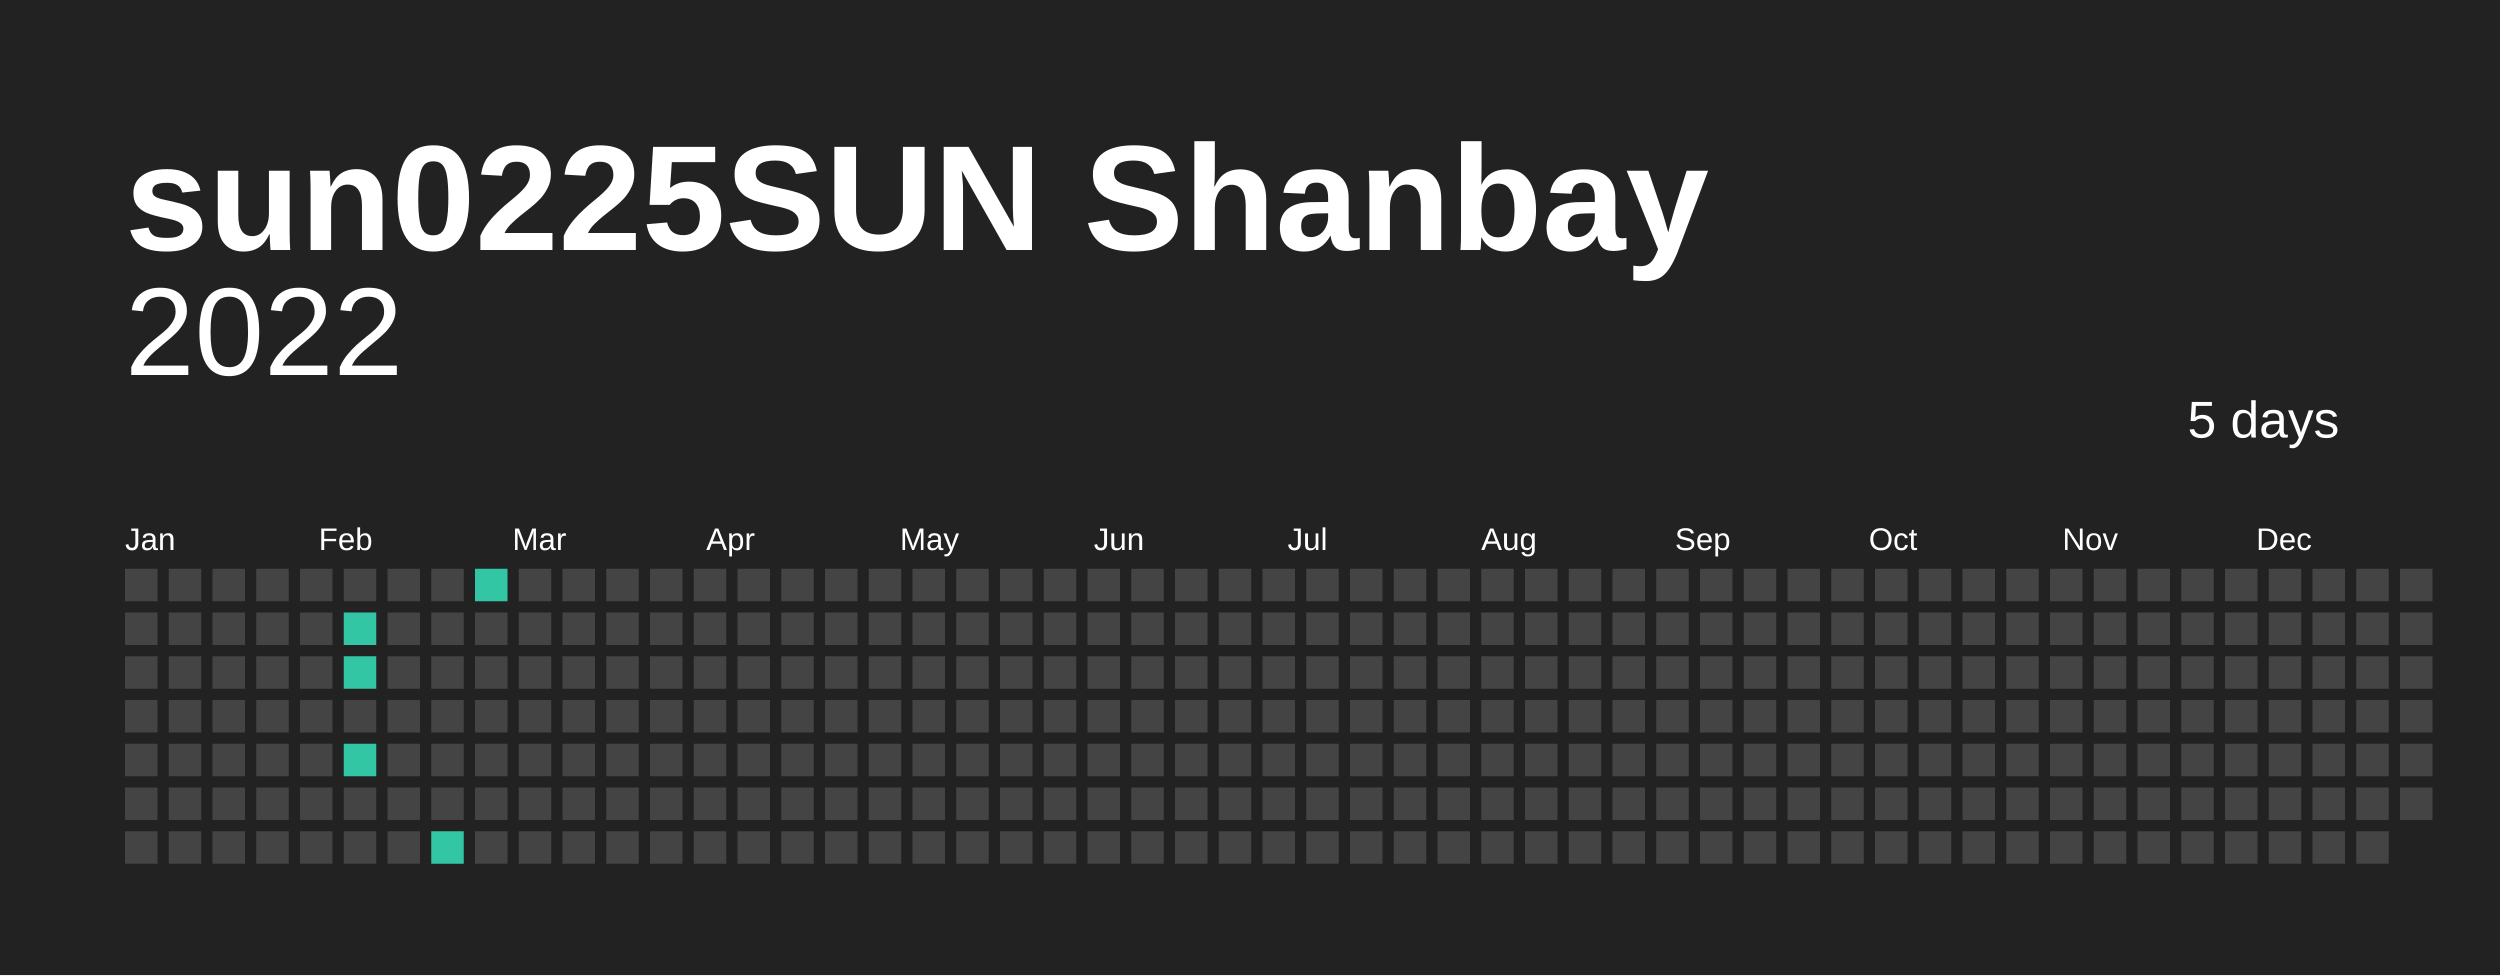
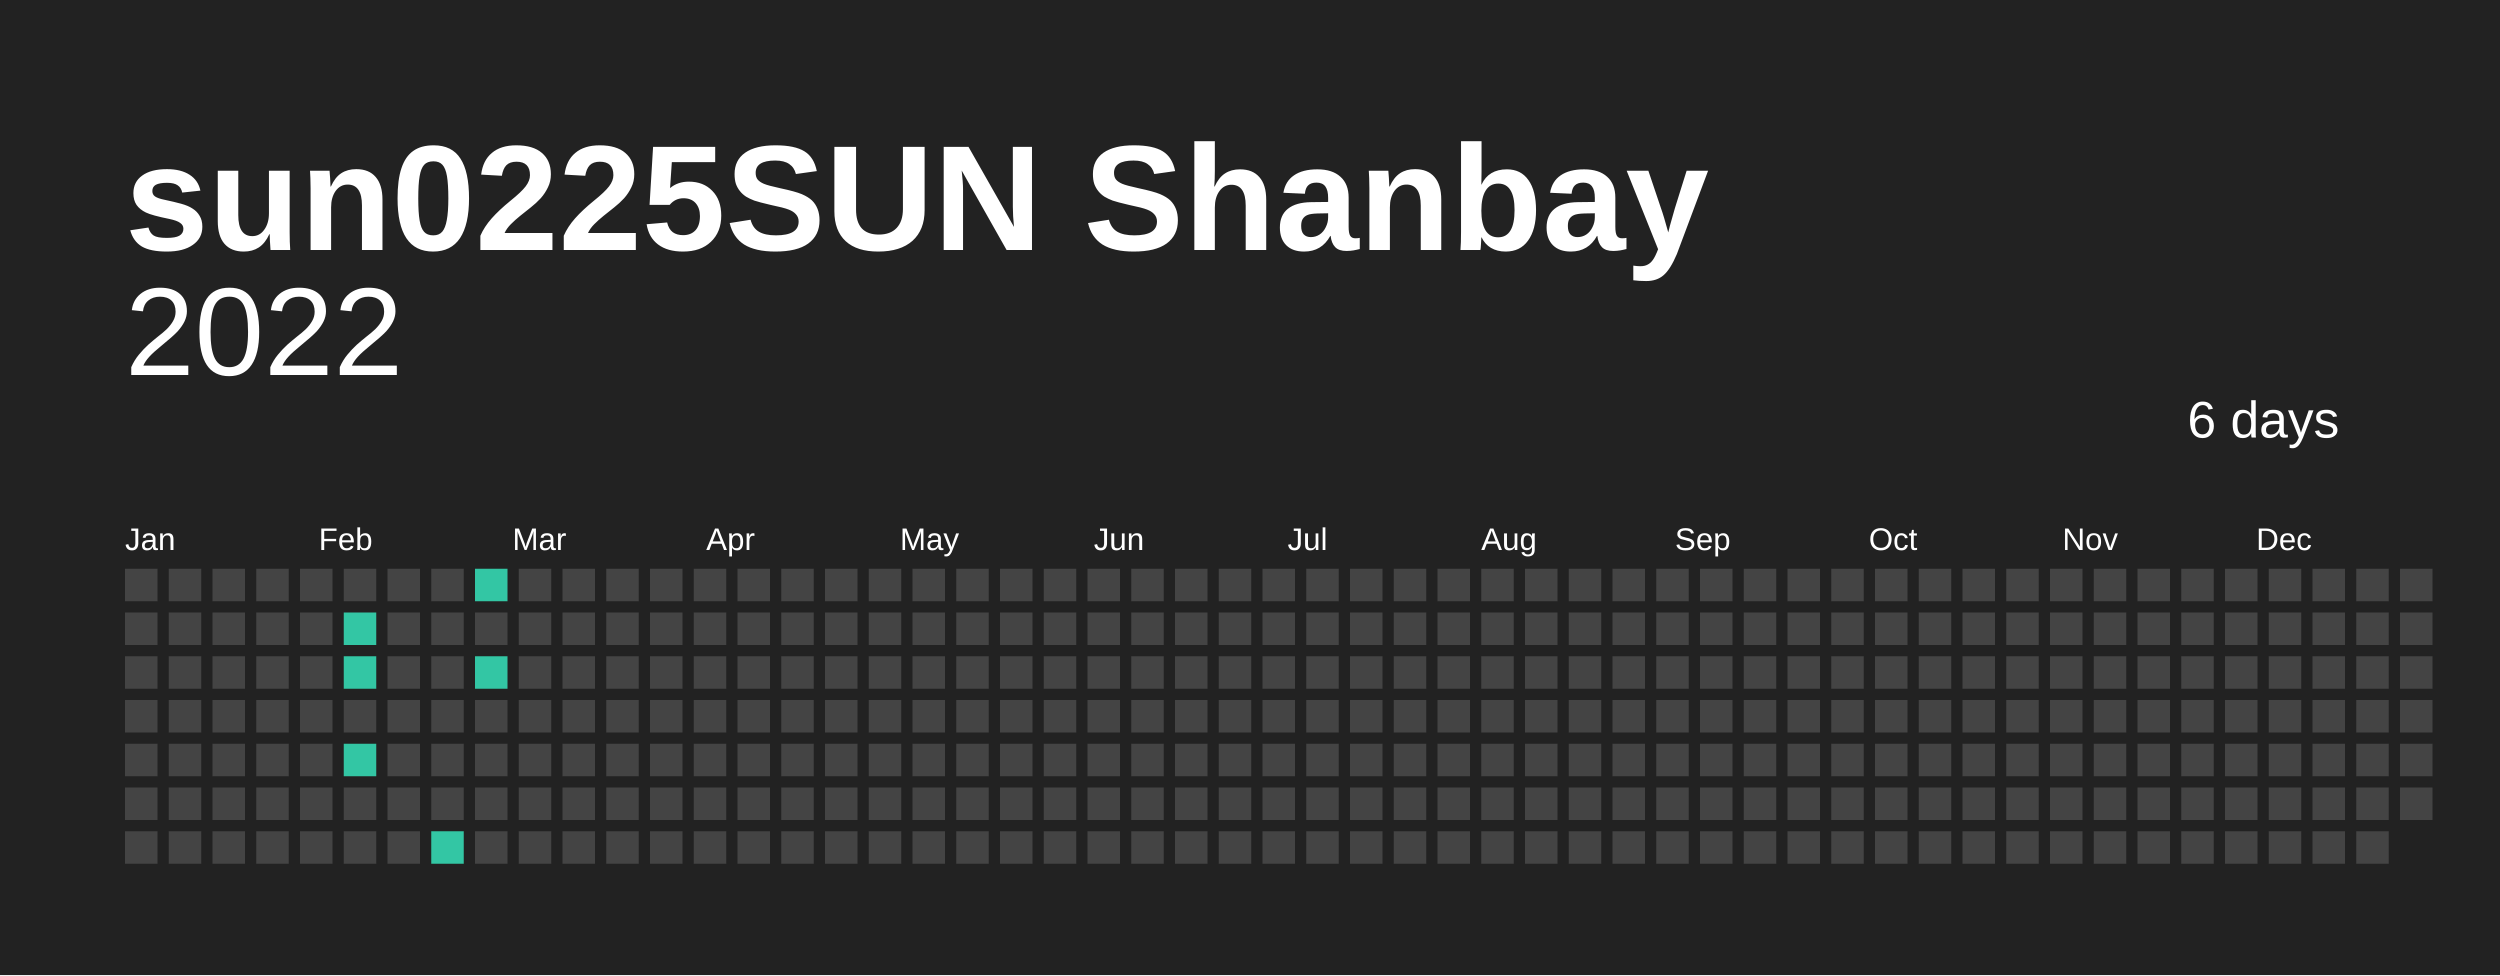
<svg xmlns="http://www.w3.org/2000/svg" baseProfile="full" height="78mm" version="1.1" viewBox="0,0,200,78" width="200mm">
  <defs />
  <rect fill="#222222" height="78" width="200" x="0" y="0" />
  <text fill="#FFFFFF" style="font-size:12px; font-family:Arial; font-weight:bold;" x="10" y="20">sun0225SUN Shanbay</text>
  <text alignment-baseline="hanging" fill="#FFFFFF" style="font-size:10.0px; font-family:Arial;" x="10" y="30">2022</text>
-   <text alignment-baseline="hanging" fill="#FFFFFF" style="font-size:4.125px; font-family:Arial;" x="175" y="35">5 days</text>
+   <text alignment-baseline="hanging" fill="#FFFFFF" style="font-size:4.125px; font-family:Arial;" x="175" y="35">6 days</text>
  <text fill="#FFFFFF" style="font-size:2.5px; font-family:Arial" x="10.0" y="44">Jan</text>
  <text fill="#FFFFFF" style="font-size:2.5px; font-family:Arial" x="25.5" y="44">Feb</text>
  <text fill="#FFFFFF" style="font-size:2.5px; font-family:Arial" x="41.0" y="44">Mar</text>
  <text fill="#FFFFFF" style="font-size:2.5px; font-family:Arial" x="56.5" y="44">Apr</text>
  <text fill="#FFFFFF" style="font-size:2.5px; font-family:Arial" x="72.0" y="44">May</text>
  <text fill="#FFFFFF" style="font-size:2.5px; font-family:Arial" x="87.5" y="44">Jun</text>
  <text fill="#FFFFFF" style="font-size:2.5px; font-family:Arial" x="103.0" y="44">Jul</text>
  <text fill="#FFFFFF" style="font-size:2.5px; font-family:Arial" x="118.5" y="44">Aug</text>
  <text fill="#FFFFFF" style="font-size:2.5px; font-family:Arial" x="134.0" y="44">Sep</text>
  <text fill="#FFFFFF" style="font-size:2.5px; font-family:Arial" x="149.5" y="44">Oct</text>
  <text fill="#FFFFFF" style="font-size:2.5px; font-family:Arial" x="165.0" y="44">Nov</text>
  <text fill="#FFFFFF" style="font-size:2.5px; font-family:Arial" x="180.5" y="44">Dec</text>
  <rect fill="#444444" height="2.6" width="2.6" x="10.0" y="45.5" />
  <rect fill="#444444" height="2.6" width="2.6" x="10.0" y="49.0" />
  <rect fill="#444444" height="2.6" width="2.6" x="10.0" y="52.5" />
  <rect fill="#444444" height="2.6" width="2.6" x="10.0" y="56.0" />
  <rect fill="#444444" height="2.6" width="2.6" x="10.0" y="59.5" />
  <rect fill="#444444" height="2.6" width="2.6" x="10.0" y="63.0" />
  <rect fill="#444444" height="2.6" width="2.6" x="10.0" y="66.5" />
  <rect fill="#444444" height="2.6" width="2.6" x="13.5" y="45.5" />
  <rect fill="#444444" height="2.6" width="2.6" x="13.5" y="49.0" />
  <rect fill="#444444" height="2.6" width="2.6" x="13.5" y="52.5" />
  <rect fill="#444444" height="2.6" width="2.6" x="13.5" y="56.0" />
  <rect fill="#444444" height="2.6" width="2.6" x="13.5" y="59.5" />
  <rect fill="#444444" height="2.6" width="2.6" x="13.5" y="63.0" />
  <rect fill="#444444" height="2.6" width="2.6" x="13.5" y="66.5" />
  <rect fill="#444444" height="2.6" width="2.6" x="17.0" y="45.5" />
  <rect fill="#444444" height="2.6" width="2.6" x="17.0" y="49.0" />
  <rect fill="#444444" height="2.6" width="2.6" x="17.0" y="52.5" />
  <rect fill="#444444" height="2.6" width="2.6" x="17.0" y="56.0" />
  <rect fill="#444444" height="2.6" width="2.6" x="17.0" y="59.5" />
  <rect fill="#444444" height="2.6" width="2.6" x="17.0" y="63.0" />
  <rect fill="#444444" height="2.6" width="2.6" x="17.0" y="66.5" />
  <rect fill="#444444" height="2.6" width="2.6" x="20.5" y="45.5" />
  <rect fill="#444444" height="2.6" width="2.6" x="20.5" y="49.0" />
  <rect fill="#444444" height="2.6" width="2.6" x="20.5" y="52.5" />
  <rect fill="#444444" height="2.6" width="2.6" x="20.5" y="56.0" />
  <rect fill="#444444" height="2.6" width="2.6" x="20.5" y="59.5" />
  <rect fill="#444444" height="2.6" width="2.6" x="20.5" y="63.0" />
  <rect fill="#444444" height="2.6" width="2.6" x="20.5" y="66.5" />
  <rect fill="#444444" height="2.6" width="2.6" x="24.0" y="45.5" />
  <rect fill="#444444" height="2.6" width="2.6" x="24.0" y="49.0" />
  <rect fill="#444444" height="2.6" width="2.6" x="24.0" y="52.5" />
  <rect fill="#444444" height="2.6" width="2.6" x="24.0" y="56.0" />
  <rect fill="#444444" height="2.6" width="2.6" x="24.0" y="59.5" />
  <rect fill="#444444" height="2.6" width="2.6" x="24.0" y="63.0" />
  <rect fill="#444444" height="2.6" width="2.6" x="24.0" y="66.5" />
  <rect fill="#444444" height="2.6" width="2.6" x="27.5" y="45.5" />
  <rect fill="#33C6A4" height="2.6" width="2.6" x="27.5" y="49.0" />
  <rect fill="#33C6A4" height="2.6" width="2.6" x="27.5" y="52.5" />
  <rect fill="#444444" height="2.6" width="2.6" x="27.5" y="56.0" />
  <rect fill="#33C6A4" height="2.6" width="2.6" x="27.5" y="59.5" />
  <rect fill="#444444" height="2.6" width="2.6" x="27.5" y="63.0" />
  <rect fill="#444444" height="2.6" width="2.6" x="27.5" y="66.5" />
  <rect fill="#444444" height="2.6" width="2.6" x="31.0" y="45.5" />
  <rect fill="#444444" height="2.6" width="2.6" x="31.0" y="49.0" />
  <rect fill="#444444" height="2.6" width="2.6" x="31.0" y="52.5" />
  <rect fill="#444444" height="2.6" width="2.6" x="31.0" y="56.0" />
  <rect fill="#444444" height="2.6" width="2.6" x="31.0" y="59.5" />
  <rect fill="#444444" height="2.6" width="2.6" x="31.0" y="63.0" />
  <rect fill="#444444" height="2.6" width="2.6" x="31.0" y="66.5" />
  <rect fill="#444444" height="2.6" width="2.6" x="34.5" y="45.5" />
  <rect fill="#444444" height="2.6" width="2.6" x="34.5" y="49.0" />
  <rect fill="#444444" height="2.6" width="2.6" x="34.5" y="52.5" />
  <rect fill="#444444" height="2.6" width="2.6" x="34.5" y="56.0" />
  <rect fill="#444444" height="2.6" width="2.6" x="34.5" y="59.5" />
  <rect fill="#444444" height="2.6" width="2.6" x="34.5" y="63.0" />
  <rect fill="#33C6A4" height="2.6" width="2.6" x="34.5" y="66.5" />
  <rect fill="#33C6A4" height="2.6" width="2.6" x="38.0" y="45.5" />
  <rect fill="#444444" height="2.6" width="2.6" x="38.0" y="49.0" />
-   <rect fill="#444444" height="2.6" width="2.6" x="38.0" y="52.5" />
+   <rect fill="#33C6A4" height="2.6" width="2.6" x="38.0" y="52.5" />
  <rect fill="#444444" height="2.6" width="2.6" x="38.0" y="56.0" />
  <rect fill="#444444" height="2.6" width="2.6" x="38.0" y="59.5" />
  <rect fill="#444444" height="2.6" width="2.6" x="38.0" y="63.0" />
  <rect fill="#444444" height="2.6" width="2.6" x="38.0" y="66.5" />
  <rect fill="#444444" height="2.6" width="2.6" x="41.5" y="45.5" />
  <rect fill="#444444" height="2.6" width="2.6" x="41.5" y="49.0" />
  <rect fill="#444444" height="2.6" width="2.6" x="41.5" y="52.5" />
  <rect fill="#444444" height="2.6" width="2.6" x="41.5" y="56.0" />
  <rect fill="#444444" height="2.6" width="2.6" x="41.5" y="59.5" />
  <rect fill="#444444" height="2.6" width="2.6" x="41.5" y="63.0" />
  <rect fill="#444444" height="2.6" width="2.6" x="41.5" y="66.5" />
  <rect fill="#444444" height="2.6" width="2.6" x="45.0" y="45.5" />
  <rect fill="#444444" height="2.6" width="2.6" x="45.0" y="49.0" />
  <rect fill="#444444" height="2.6" width="2.6" x="45.0" y="52.5" />
  <rect fill="#444444" height="2.6" width="2.6" x="45.0" y="56.0" />
  <rect fill="#444444" height="2.6" width="2.6" x="45.0" y="59.5" />
  <rect fill="#444444" height="2.6" width="2.6" x="45.0" y="63.0" />
  <rect fill="#444444" height="2.6" width="2.6" x="45.0" y="66.5" />
  <rect fill="#444444" height="2.6" width="2.6" x="48.5" y="45.5" />
  <rect fill="#444444" height="2.6" width="2.6" x="48.5" y="49.0" />
  <rect fill="#444444" height="2.6" width="2.6" x="48.5" y="52.5" />
  <rect fill="#444444" height="2.6" width="2.6" x="48.5" y="56.0" />
  <rect fill="#444444" height="2.6" width="2.6" x="48.5" y="59.5" />
  <rect fill="#444444" height="2.6" width="2.6" x="48.5" y="63.0" />
  <rect fill="#444444" height="2.6" width="2.6" x="48.5" y="66.5" />
  <rect fill="#444444" height="2.6" width="2.6" x="52.0" y="45.5" />
  <rect fill="#444444" height="2.6" width="2.6" x="52.0" y="49.0" />
  <rect fill="#444444" height="2.6" width="2.6" x="52.0" y="52.5" />
  <rect fill="#444444" height="2.6" width="2.6" x="52.0" y="56.0" />
  <rect fill="#444444" height="2.6" width="2.6" x="52.0" y="59.5" />
  <rect fill="#444444" height="2.6" width="2.6" x="52.0" y="63.0" />
  <rect fill="#444444" height="2.6" width="2.6" x="52.0" y="66.5" />
  <rect fill="#444444" height="2.6" width="2.6" x="55.5" y="45.5" />
  <rect fill="#444444" height="2.6" width="2.6" x="55.5" y="49.0" />
  <rect fill="#444444" height="2.6" width="2.6" x="55.5" y="52.5" />
  <rect fill="#444444" height="2.6" width="2.6" x="55.5" y="56.0" />
  <rect fill="#444444" height="2.6" width="2.6" x="55.5" y="59.5" />
  <rect fill="#444444" height="2.6" width="2.6" x="55.5" y="63.0" />
  <rect fill="#444444" height="2.6" width="2.6" x="55.5" y="66.5" />
  <rect fill="#444444" height="2.6" width="2.6" x="59.0" y="45.5" />
  <rect fill="#444444" height="2.6" width="2.6" x="59.0" y="49.0" />
  <rect fill="#444444" height="2.6" width="2.6" x="59.0" y="52.5" />
  <rect fill="#444444" height="2.6" width="2.6" x="59.0" y="56.0" />
  <rect fill="#444444" height="2.6" width="2.6" x="59.0" y="59.5" />
  <rect fill="#444444" height="2.6" width="2.6" x="59.0" y="63.0" />
  <rect fill="#444444" height="2.6" width="2.6" x="59.0" y="66.5" />
  <rect fill="#444444" height="2.6" width="2.6" x="62.5" y="45.5" />
  <rect fill="#444444" height="2.6" width="2.6" x="62.5" y="49.0" />
  <rect fill="#444444" height="2.6" width="2.6" x="62.5" y="52.5" />
  <rect fill="#444444" height="2.6" width="2.6" x="62.5" y="56.0" />
  <rect fill="#444444" height="2.6" width="2.6" x="62.5" y="59.5" />
  <rect fill="#444444" height="2.6" width="2.6" x="62.5" y="63.0" />
  <rect fill="#444444" height="2.6" width="2.6" x="62.5" y="66.5" />
  <rect fill="#444444" height="2.6" width="2.6" x="66.0" y="45.5" />
  <rect fill="#444444" height="2.6" width="2.6" x="66.0" y="49.0" />
  <rect fill="#444444" height="2.6" width="2.6" x="66.0" y="52.5" />
  <rect fill="#444444" height="2.6" width="2.6" x="66.0" y="56.0" />
  <rect fill="#444444" height="2.6" width="2.6" x="66.0" y="59.5" />
  <rect fill="#444444" height="2.6" width="2.6" x="66.0" y="63.0" />
  <rect fill="#444444" height="2.6" width="2.6" x="66.0" y="66.5" />
  <rect fill="#444444" height="2.6" width="2.6" x="69.5" y="45.5" />
  <rect fill="#444444" height="2.6" width="2.6" x="69.5" y="49.0" />
  <rect fill="#444444" height="2.6" width="2.6" x="69.5" y="52.5" />
  <rect fill="#444444" height="2.6" width="2.6" x="69.5" y="56.0" />
  <rect fill="#444444" height="2.6" width="2.6" x="69.5" y="59.5" />
  <rect fill="#444444" height="2.6" width="2.6" x="69.5" y="63.0" />
  <rect fill="#444444" height="2.6" width="2.6" x="69.5" y="66.5" />
  <rect fill="#444444" height="2.6" width="2.6" x="73.0" y="45.5" />
  <rect fill="#444444" height="2.6" width="2.6" x="73.0" y="49.0" />
  <rect fill="#444444" height="2.6" width="2.6" x="73.0" y="52.5" />
  <rect fill="#444444" height="2.6" width="2.6" x="73.0" y="56.0" />
  <rect fill="#444444" height="2.6" width="2.6" x="73.0" y="59.5" />
  <rect fill="#444444" height="2.6" width="2.6" x="73.0" y="63.0" />
  <rect fill="#444444" height="2.6" width="2.6" x="73.0" y="66.5" />
  <rect fill="#444444" height="2.6" width="2.6" x="76.5" y="45.5" />
  <rect fill="#444444" height="2.6" width="2.6" x="76.5" y="49.0" />
  <rect fill="#444444" height="2.6" width="2.6" x="76.5" y="52.5" />
  <rect fill="#444444" height="2.6" width="2.6" x="76.5" y="56.0" />
  <rect fill="#444444" height="2.6" width="2.6" x="76.5" y="59.5" />
  <rect fill="#444444" height="2.6" width="2.6" x="76.5" y="63.0" />
  <rect fill="#444444" height="2.6" width="2.6" x="76.5" y="66.5" />
  <rect fill="#444444" height="2.6" width="2.6" x="80.0" y="45.5" />
  <rect fill="#444444" height="2.6" width="2.6" x="80.0" y="49.0" />
  <rect fill="#444444" height="2.6" width="2.6" x="80.0" y="52.5" />
  <rect fill="#444444" height="2.6" width="2.6" x="80.0" y="56.0" />
  <rect fill="#444444" height="2.6" width="2.6" x="80.0" y="59.5" />
  <rect fill="#444444" height="2.6" width="2.6" x="80.0" y="63.0" />
  <rect fill="#444444" height="2.6" width="2.6" x="80.0" y="66.5" />
  <rect fill="#444444" height="2.6" width="2.6" x="83.5" y="45.5" />
  <rect fill="#444444" height="2.6" width="2.6" x="83.5" y="49.0" />
  <rect fill="#444444" height="2.6" width="2.6" x="83.5" y="52.5" />
  <rect fill="#444444" height="2.6" width="2.6" x="83.5" y="56.0" />
  <rect fill="#444444" height="2.6" width="2.6" x="83.5" y="59.5" />
  <rect fill="#444444" height="2.6" width="2.6" x="83.5" y="63.0" />
  <rect fill="#444444" height="2.6" width="2.6" x="83.5" y="66.5" />
  <rect fill="#444444" height="2.6" width="2.6" x="87.0" y="45.5" />
  <rect fill="#444444" height="2.6" width="2.6" x="87.0" y="49.0" />
  <rect fill="#444444" height="2.6" width="2.6" x="87.0" y="52.5" />
  <rect fill="#444444" height="2.6" width="2.6" x="87.0" y="56.0" />
  <rect fill="#444444" height="2.6" width="2.6" x="87.0" y="59.5" />
  <rect fill="#444444" height="2.6" width="2.6" x="87.0" y="63.0" />
  <rect fill="#444444" height="2.6" width="2.6" x="87.0" y="66.5" />
  <rect fill="#444444" height="2.6" width="2.6" x="90.5" y="45.5" />
  <rect fill="#444444" height="2.6" width="2.6" x="90.5" y="49.0" />
  <rect fill="#444444" height="2.6" width="2.6" x="90.5" y="52.5" />
  <rect fill="#444444" height="2.6" width="2.6" x="90.5" y="56.0" />
  <rect fill="#444444" height="2.6" width="2.6" x="90.5" y="59.5" />
  <rect fill="#444444" height="2.6" width="2.6" x="90.5" y="63.0" />
  <rect fill="#444444" height="2.6" width="2.6" x="90.5" y="66.5" />
  <rect fill="#444444" height="2.6" width="2.6" x="94.0" y="45.5" />
  <rect fill="#444444" height="2.6" width="2.6" x="94.0" y="49.0" />
  <rect fill="#444444" height="2.6" width="2.6" x="94.0" y="52.5" />
  <rect fill="#444444" height="2.6" width="2.6" x="94.0" y="56.0" />
  <rect fill="#444444" height="2.6" width="2.6" x="94.0" y="59.5" />
  <rect fill="#444444" height="2.6" width="2.6" x="94.0" y="63.0" />
  <rect fill="#444444" height="2.6" width="2.6" x="94.0" y="66.5" />
  <rect fill="#444444" height="2.6" width="2.6" x="97.5" y="45.5" />
  <rect fill="#444444" height="2.6" width="2.6" x="97.5" y="49.0" />
  <rect fill="#444444" height="2.6" width="2.6" x="97.5" y="52.5" />
  <rect fill="#444444" height="2.6" width="2.6" x="97.5" y="56.0" />
  <rect fill="#444444" height="2.6" width="2.6" x="97.5" y="59.5" />
  <rect fill="#444444" height="2.6" width="2.6" x="97.5" y="63.0" />
  <rect fill="#444444" height="2.6" width="2.6" x="97.5" y="66.5" />
  <rect fill="#444444" height="2.6" width="2.6" x="101.0" y="45.5" />
  <rect fill="#444444" height="2.6" width="2.6" x="101.0" y="49.0" />
  <rect fill="#444444" height="2.6" width="2.6" x="101.0" y="52.5" />
  <rect fill="#444444" height="2.6" width="2.6" x="101.0" y="56.0" />
  <rect fill="#444444" height="2.6" width="2.6" x="101.0" y="59.5" />
  <rect fill="#444444" height="2.6" width="2.6" x="101.0" y="63.0" />
  <rect fill="#444444" height="2.6" width="2.6" x="101.0" y="66.5" />
  <rect fill="#444444" height="2.6" width="2.6" x="104.5" y="45.5" />
  <rect fill="#444444" height="2.6" width="2.6" x="104.5" y="49.0" />
  <rect fill="#444444" height="2.6" width="2.6" x="104.5" y="52.5" />
  <rect fill="#444444" height="2.6" width="2.6" x="104.5" y="56.0" />
  <rect fill="#444444" height="2.6" width="2.6" x="104.5" y="59.5" />
  <rect fill="#444444" height="2.6" width="2.6" x="104.5" y="63.0" />
  <rect fill="#444444" height="2.6" width="2.6" x="104.5" y="66.5" />
  <rect fill="#444444" height="2.6" width="2.6" x="108.0" y="45.5" />
  <rect fill="#444444" height="2.6" width="2.6" x="108.0" y="49.0" />
  <rect fill="#444444" height="2.6" width="2.6" x="108.0" y="52.5" />
  <rect fill="#444444" height="2.6" width="2.6" x="108.0" y="56.0" />
  <rect fill="#444444" height="2.6" width="2.6" x="108.0" y="59.5" />
  <rect fill="#444444" height="2.6" width="2.6" x="108.0" y="63.0" />
  <rect fill="#444444" height="2.6" width="2.6" x="108.0" y="66.5" />
  <rect fill="#444444" height="2.6" width="2.6" x="111.5" y="45.5" />
  <rect fill="#444444" height="2.6" width="2.6" x="111.5" y="49.0" />
  <rect fill="#444444" height="2.6" width="2.6" x="111.5" y="52.5" />
  <rect fill="#444444" height="2.6" width="2.6" x="111.5" y="56.0" />
  <rect fill="#444444" height="2.6" width="2.6" x="111.5" y="59.5" />
  <rect fill="#444444" height="2.6" width="2.6" x="111.5" y="63.0" />
  <rect fill="#444444" height="2.6" width="2.6" x="111.5" y="66.5" />
  <rect fill="#444444" height="2.6" width="2.6" x="115.0" y="45.5" />
  <rect fill="#444444" height="2.6" width="2.6" x="115.0" y="49.0" />
  <rect fill="#444444" height="2.6" width="2.6" x="115.0" y="52.5" />
  <rect fill="#444444" height="2.6" width="2.6" x="115.0" y="56.0" />
  <rect fill="#444444" height="2.6" width="2.6" x="115.0" y="59.5" />
  <rect fill="#444444" height="2.6" width="2.6" x="115.0" y="63.0" />
  <rect fill="#444444" height="2.6" width="2.6" x="115.0" y="66.5" />
  <rect fill="#444444" height="2.6" width="2.6" x="118.5" y="45.5" />
  <rect fill="#444444" height="2.6" width="2.6" x="118.5" y="49.0" />
  <rect fill="#444444" height="2.6" width="2.6" x="118.5" y="52.5" />
  <rect fill="#444444" height="2.6" width="2.6" x="118.5" y="56.0" />
  <rect fill="#444444" height="2.6" width="2.6" x="118.5" y="59.5" />
  <rect fill="#444444" height="2.6" width="2.6" x="118.5" y="63.0" />
  <rect fill="#444444" height="2.6" width="2.6" x="118.5" y="66.5" />
  <rect fill="#444444" height="2.6" width="2.6" x="122.0" y="45.5" />
  <rect fill="#444444" height="2.6" width="2.6" x="122.0" y="49.0" />
  <rect fill="#444444" height="2.6" width="2.6" x="122.0" y="52.5" />
  <rect fill="#444444" height="2.6" width="2.6" x="122.0" y="56.0" />
  <rect fill="#444444" height="2.6" width="2.6" x="122.0" y="59.5" />
  <rect fill="#444444" height="2.6" width="2.6" x="122.0" y="63.0" />
  <rect fill="#444444" height="2.6" width="2.6" x="122.0" y="66.5" />
  <rect fill="#444444" height="2.6" width="2.6" x="125.5" y="45.5" />
  <rect fill="#444444" height="2.6" width="2.6" x="125.5" y="49.0" />
  <rect fill="#444444" height="2.6" width="2.6" x="125.5" y="52.5" />
  <rect fill="#444444" height="2.6" width="2.6" x="125.5" y="56.0" />
  <rect fill="#444444" height="2.6" width="2.6" x="125.5" y="59.5" />
  <rect fill="#444444" height="2.6" width="2.6" x="125.5" y="63.0" />
  <rect fill="#444444" height="2.6" width="2.6" x="125.5" y="66.5" />
  <rect fill="#444444" height="2.6" width="2.6" x="129.0" y="45.5" />
  <rect fill="#444444" height="2.6" width="2.6" x="129.0" y="49.0" />
  <rect fill="#444444" height="2.6" width="2.6" x="129.0" y="52.5" />
  <rect fill="#444444" height="2.6" width="2.6" x="129.0" y="56.0" />
  <rect fill="#444444" height="2.6" width="2.6" x="129.0" y="59.5" />
  <rect fill="#444444" height="2.6" width="2.6" x="129.0" y="63.0" />
  <rect fill="#444444" height="2.6" width="2.6" x="129.0" y="66.5" />
  <rect fill="#444444" height="2.6" width="2.6" x="132.5" y="45.5" />
  <rect fill="#444444" height="2.6" width="2.6" x="132.5" y="49.0" />
  <rect fill="#444444" height="2.6" width="2.6" x="132.5" y="52.5" />
  <rect fill="#444444" height="2.6" width="2.6" x="132.5" y="56.0" />
  <rect fill="#444444" height="2.6" width="2.6" x="132.5" y="59.5" />
  <rect fill="#444444" height="2.6" width="2.6" x="132.5" y="63.0" />
  <rect fill="#444444" height="2.6" width="2.6" x="132.5" y="66.5" />
  <rect fill="#444444" height="2.6" width="2.6" x="136.0" y="45.5" />
  <rect fill="#444444" height="2.6" width="2.6" x="136.0" y="49.0" />
  <rect fill="#444444" height="2.6" width="2.6" x="136.0" y="52.5" />
  <rect fill="#444444" height="2.6" width="2.6" x="136.0" y="56.0" />
  <rect fill="#444444" height="2.6" width="2.6" x="136.0" y="59.5" />
  <rect fill="#444444" height="2.6" width="2.6" x="136.0" y="63.0" />
  <rect fill="#444444" height="2.6" width="2.6" x="136.0" y="66.5" />
  <rect fill="#444444" height="2.6" width="2.6" x="139.5" y="45.5" />
  <rect fill="#444444" height="2.6" width="2.6" x="139.5" y="49.0" />
  <rect fill="#444444" height="2.6" width="2.6" x="139.5" y="52.5" />
  <rect fill="#444444" height="2.6" width="2.6" x="139.5" y="56.0" />
  <rect fill="#444444" height="2.6" width="2.6" x="139.5" y="59.5" />
  <rect fill="#444444" height="2.6" width="2.6" x="139.5" y="63.0" />
  <rect fill="#444444" height="2.6" width="2.6" x="139.5" y="66.5" />
  <rect fill="#444444" height="2.6" width="2.6" x="143.0" y="45.5" />
  <rect fill="#444444" height="2.6" width="2.6" x="143.0" y="49.0" />
  <rect fill="#444444" height="2.6" width="2.6" x="143.0" y="52.5" />
  <rect fill="#444444" height="2.6" width="2.6" x="143.0" y="56.0" />
  <rect fill="#444444" height="2.6" width="2.6" x="143.0" y="59.5" />
  <rect fill="#444444" height="2.6" width="2.6" x="143.0" y="63.0" />
  <rect fill="#444444" height="2.6" width="2.6" x="143.0" y="66.5" />
  <rect fill="#444444" height="2.6" width="2.6" x="146.5" y="45.5" />
  <rect fill="#444444" height="2.6" width="2.6" x="146.5" y="49.0" />
  <rect fill="#444444" height="2.6" width="2.6" x="146.5" y="52.5" />
  <rect fill="#444444" height="2.6" width="2.6" x="146.5" y="56.0" />
  <rect fill="#444444" height="2.6" width="2.6" x="146.5" y="59.5" />
  <rect fill="#444444" height="2.6" width="2.6" x="146.5" y="63.0" />
  <rect fill="#444444" height="2.6" width="2.6" x="146.5" y="66.5" />
  <rect fill="#444444" height="2.6" width="2.6" x="150.0" y="45.5" />
  <rect fill="#444444" height="2.6" width="2.6" x="150.0" y="49.0" />
  <rect fill="#444444" height="2.6" width="2.6" x="150.0" y="52.5" />
  <rect fill="#444444" height="2.6" width="2.6" x="150.0" y="56.0" />
  <rect fill="#444444" height="2.6" width="2.6" x="150.0" y="59.5" />
  <rect fill="#444444" height="2.6" width="2.6" x="150.0" y="63.0" />
  <rect fill="#444444" height="2.6" width="2.6" x="150.0" y="66.5" />
  <rect fill="#444444" height="2.6" width="2.6" x="153.5" y="45.5" />
  <rect fill="#444444" height="2.6" width="2.6" x="153.5" y="49.0" />
  <rect fill="#444444" height="2.6" width="2.6" x="153.5" y="52.5" />
  <rect fill="#444444" height="2.6" width="2.6" x="153.5" y="56.0" />
  <rect fill="#444444" height="2.6" width="2.6" x="153.5" y="59.5" />
  <rect fill="#444444" height="2.6" width="2.6" x="153.5" y="63.0" />
  <rect fill="#444444" height="2.6" width="2.6" x="153.5" y="66.5" />
  <rect fill="#444444" height="2.6" width="2.6" x="157.0" y="45.5" />
  <rect fill="#444444" height="2.6" width="2.6" x="157.0" y="49.0" />
  <rect fill="#444444" height="2.6" width="2.6" x="157.0" y="52.5" />
  <rect fill="#444444" height="2.6" width="2.6" x="157.0" y="56.0" />
  <rect fill="#444444" height="2.6" width="2.6" x="157.0" y="59.5" />
  <rect fill="#444444" height="2.6" width="2.6" x="157.0" y="63.0" />
  <rect fill="#444444" height="2.6" width="2.6" x="157.0" y="66.5" />
  <rect fill="#444444" height="2.6" width="2.6" x="160.5" y="45.5" />
  <rect fill="#444444" height="2.6" width="2.6" x="160.5" y="49.0" />
  <rect fill="#444444" height="2.6" width="2.6" x="160.5" y="52.5" />
  <rect fill="#444444" height="2.6" width="2.6" x="160.5" y="56.0" />
  <rect fill="#444444" height="2.6" width="2.6" x="160.5" y="59.5" />
  <rect fill="#444444" height="2.6" width="2.6" x="160.5" y="63.0" />
  <rect fill="#444444" height="2.6" width="2.6" x="160.5" y="66.5" />
  <rect fill="#444444" height="2.6" width="2.6" x="164.0" y="45.5" />
  <rect fill="#444444" height="2.6" width="2.6" x="164.0" y="49.0" />
  <rect fill="#444444" height="2.6" width="2.6" x="164.0" y="52.5" />
  <rect fill="#444444" height="2.6" width="2.6" x="164.0" y="56.0" />
  <rect fill="#444444" height="2.6" width="2.6" x="164.0" y="59.5" />
  <rect fill="#444444" height="2.6" width="2.6" x="164.0" y="63.0" />
  <rect fill="#444444" height="2.6" width="2.6" x="164.0" y="66.5" />
  <rect fill="#444444" height="2.6" width="2.6" x="167.5" y="45.5" />
  <rect fill="#444444" height="2.6" width="2.6" x="167.5" y="49.0" />
  <rect fill="#444444" height="2.6" width="2.6" x="167.5" y="52.5" />
  <rect fill="#444444" height="2.6" width="2.6" x="167.5" y="56.0" />
  <rect fill="#444444" height="2.6" width="2.6" x="167.5" y="59.5" />
  <rect fill="#444444" height="2.6" width="2.6" x="167.5" y="63.0" />
  <rect fill="#444444" height="2.6" width="2.6" x="167.5" y="66.5" />
  <rect fill="#444444" height="2.6" width="2.6" x="171.0" y="45.5" />
  <rect fill="#444444" height="2.6" width="2.6" x="171.0" y="49.0" />
  <rect fill="#444444" height="2.6" width="2.6" x="171.0" y="52.5" />
  <rect fill="#444444" height="2.6" width="2.6" x="171.0" y="56.0" />
  <rect fill="#444444" height="2.6" width="2.6" x="171.0" y="59.5" />
  <rect fill="#444444" height="2.6" width="2.6" x="171.0" y="63.0" />
  <rect fill="#444444" height="2.6" width="2.6" x="171.0" y="66.5" />
  <rect fill="#444444" height="2.6" width="2.6" x="174.5" y="45.5" />
  <rect fill="#444444" height="2.6" width="2.6" x="174.5" y="49.0" />
  <rect fill="#444444" height="2.6" width="2.6" x="174.5" y="52.5" />
  <rect fill="#444444" height="2.6" width="2.6" x="174.5" y="56.0" />
  <rect fill="#444444" height="2.6" width="2.6" x="174.5" y="59.5" />
  <rect fill="#444444" height="2.6" width="2.6" x="174.5" y="63.0" />
  <rect fill="#444444" height="2.6" width="2.6" x="174.5" y="66.5" />
  <rect fill="#444444" height="2.6" width="2.6" x="178.0" y="45.5" />
  <rect fill="#444444" height="2.6" width="2.6" x="178.0" y="49.0" />
  <rect fill="#444444" height="2.6" width="2.6" x="178.0" y="52.5" />
  <rect fill="#444444" height="2.6" width="2.6" x="178.0" y="56.0" />
  <rect fill="#444444" height="2.6" width="2.6" x="178.0" y="59.5" />
  <rect fill="#444444" height="2.6" width="2.6" x="178.0" y="63.0" />
  <rect fill="#444444" height="2.6" width="2.6" x="178.0" y="66.5" />
  <rect fill="#444444" height="2.6" width="2.6" x="181.5" y="45.5" />
  <rect fill="#444444" height="2.6" width="2.6" x="181.5" y="49.0" />
  <rect fill="#444444" height="2.6" width="2.6" x="181.5" y="52.5" />
  <rect fill="#444444" height="2.6" width="2.6" x="181.5" y="56.0" />
  <rect fill="#444444" height="2.6" width="2.6" x="181.5" y="59.5" />
  <rect fill="#444444" height="2.6" width="2.6" x="181.5" y="63.0" />
  <rect fill="#444444" height="2.6" width="2.6" x="181.5" y="66.5" />
  <rect fill="#444444" height="2.6" width="2.6" x="185.0" y="45.5" />
  <rect fill="#444444" height="2.6" width="2.6" x="185.0" y="49.0" />
  <rect fill="#444444" height="2.6" width="2.6" x="185.0" y="52.5" />
  <rect fill="#444444" height="2.6" width="2.6" x="185.0" y="56.0" />
  <rect fill="#444444" height="2.6" width="2.6" x="185.0" y="59.5" />
  <rect fill="#444444" height="2.6" width="2.6" x="185.0" y="63.0" />
  <rect fill="#444444" height="2.6" width="2.6" x="185.0" y="66.5" />
  <rect fill="#444444" height="2.6" width="2.6" x="188.5" y="45.5" />
  <rect fill="#444444" height="2.6" width="2.6" x="188.5" y="49.0" />
  <rect fill="#444444" height="2.6" width="2.6" x="188.5" y="52.5" />
  <rect fill="#444444" height="2.6" width="2.6" x="188.5" y="56.0" />
  <rect fill="#444444" height="2.6" width="2.6" x="188.5" y="59.5" />
  <rect fill="#444444" height="2.6" width="2.6" x="188.5" y="63.0" />
  <rect fill="#444444" height="2.6" width="2.6" x="188.5" y="66.5" />
  <rect fill="#444444" height="2.6" width="2.6" x="192.0" y="45.5" />
  <rect fill="#444444" height="2.6" width="2.6" x="192.0" y="49.0" />
  <rect fill="#444444" height="2.6" width="2.6" x="192.0" y="52.5" />
  <rect fill="#444444" height="2.6" width="2.6" x="192.0" y="56.0" />
  <rect fill="#444444" height="2.6" width="2.6" x="192.0" y="59.5" />
  <rect fill="#444444" height="2.6" width="2.6" x="192.0" y="63.0" />
</svg>
